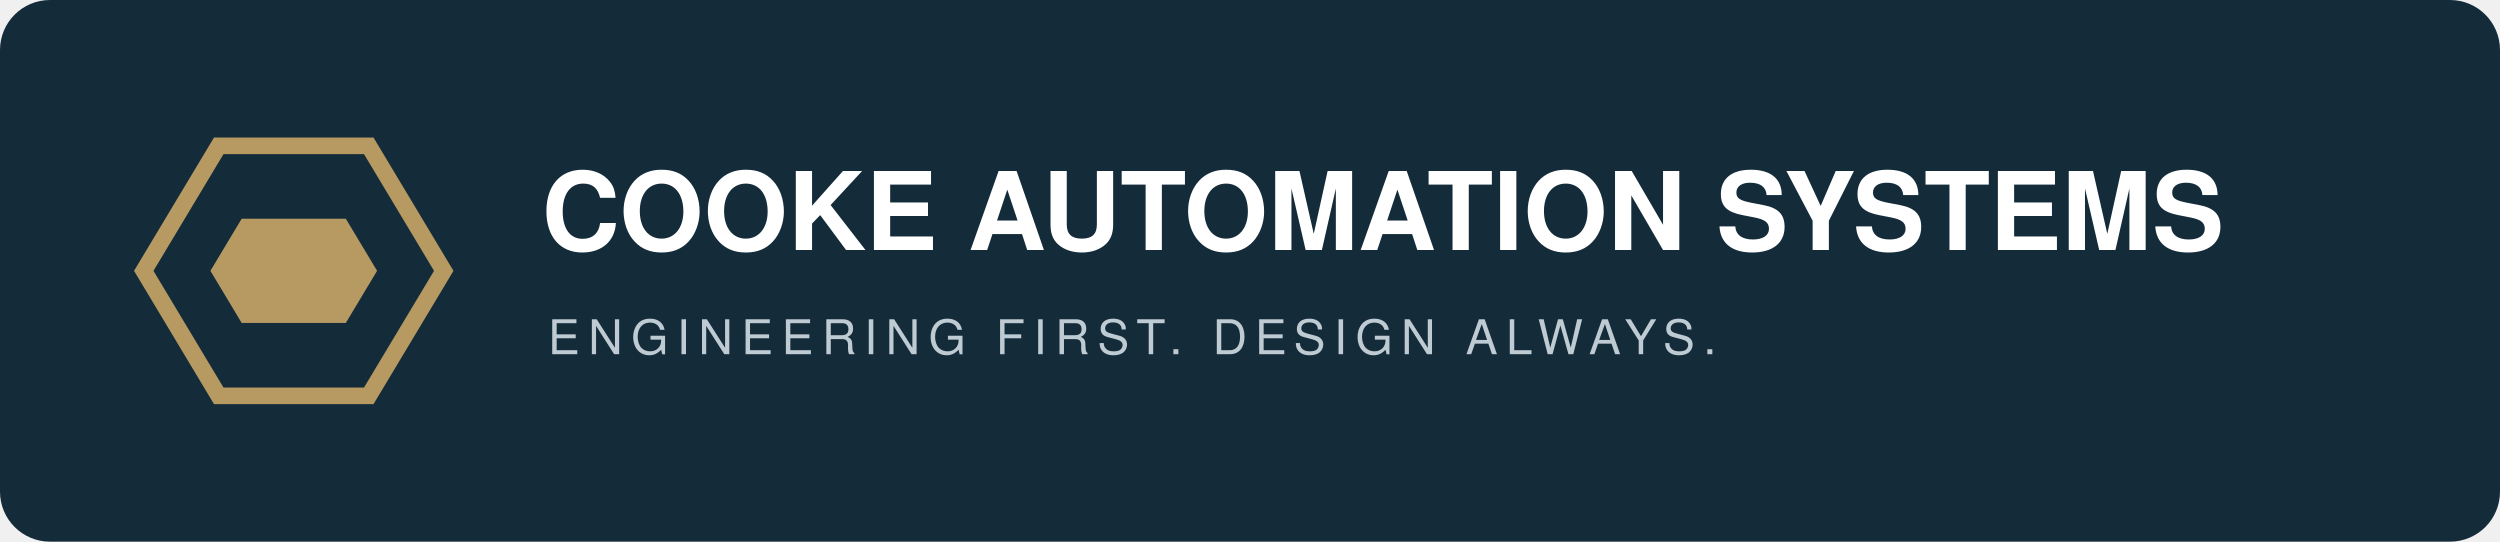
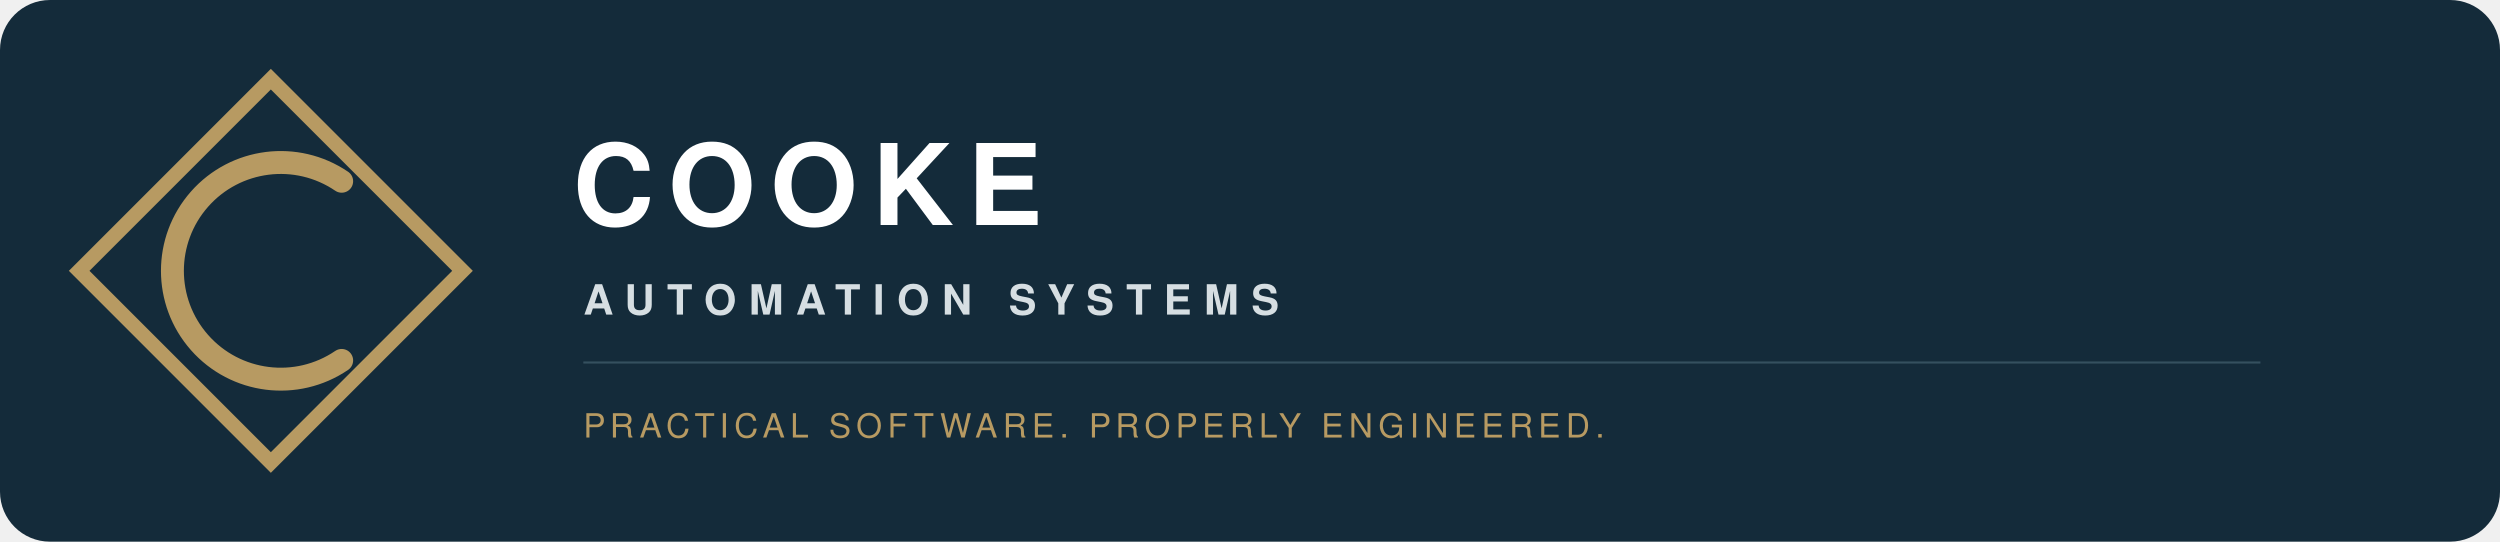
- <svg xmlns="http://www.w3.org/2000/svg" width="1200" height="260" viewBox="0 0 1200 260" role="img" aria-label="Cooke Automation Systems">
+ <svg xmlns="http://www.w3.org/2000/svg" width="1200" height="260" viewBox="0 0 1200 260" role="img" aria-labelledby="title desc">
  <rect width="1200" height="260" rx="24" fill="#142B3A" />
-   <path d="M105 70h72l36 60-36 60h-72l-36-60z" fill="none" stroke="#B79A62" stroke-width="8" />
-   <path d="M116 105h50l15 25-15 25h-50l-15-25z" fill="#B79A62" />
-   <text x="260" y="120" font-family="Aptos, Helvetica, Arial, sans-serif" font-size="52" font-weight="700" fill="#FFFFFF">COOKE AUTOMATION SYSTEMS</text>
-   <text x="263" y="170" font-family="Aptos, Helvetica, Arial, sans-serif" font-size="23" letter-spacing="4" fill="#BFCBD2">ENGINEERING FIRST. DESIGN ALWAYS.</text>
+   <path d="M130 38 222 130 130 222 38 130Z" fill="none" stroke="#B79A62" stroke-width="7" />
+   <path d="M164 87A52 52 0 1 0 164 173" fill="none" stroke="#B79A62" stroke-width="11" stroke-linecap="round" />
+   <text x="275" y="108" font-family="Aptos, Helvetica, Arial, sans-serif" font-size="54" font-weight="700" letter-spacing="7" fill="#FFFFFF">COOKE</text>
+   <text x="280" y="151" font-family="Aptos, Helvetica, Arial, sans-serif" font-size="20" font-weight="600" letter-spacing="6" fill="#D6DEE2">AUTOMATION SYSTEMS</text>
+   <line x1="280" y1="174" x2="1085" y2="174" stroke="#35505F" stroke-width="1" />
+   <text x="280" y="210" font-family="Aptos, Helvetica, Arial, sans-serif" font-size="16" letter-spacing="2.6" fill="#B79A62">PRACTICAL SOFTWARE. PROPERLY ENGINEERED.</text>
</svg>
